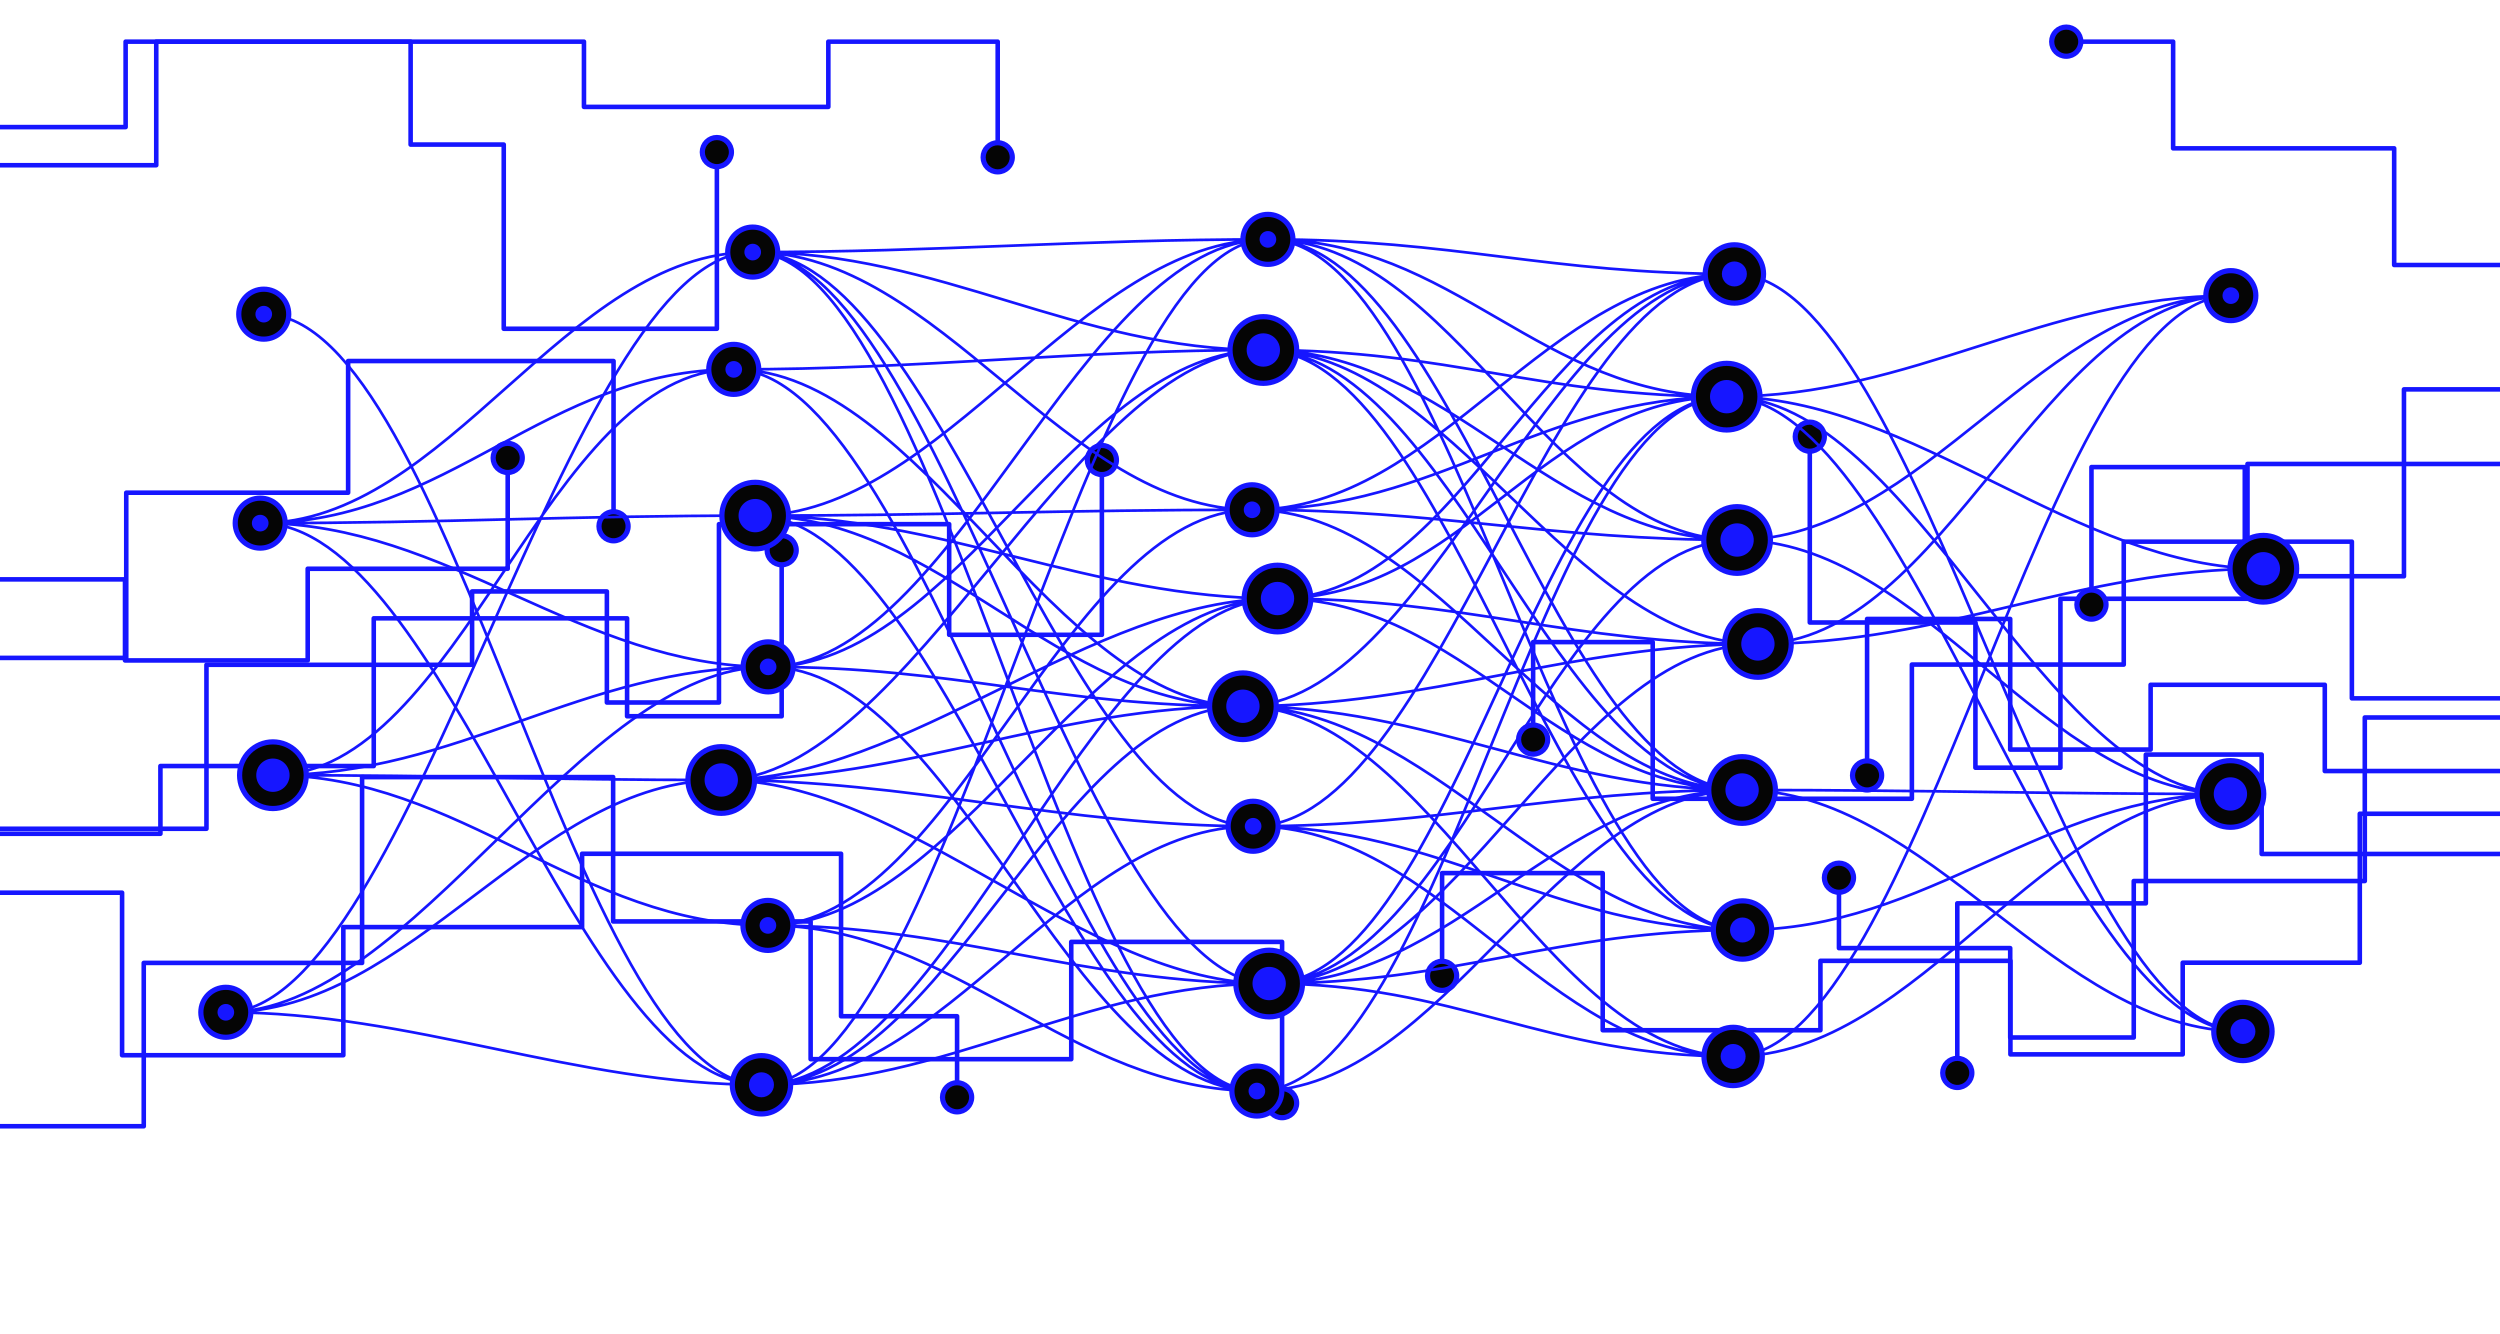
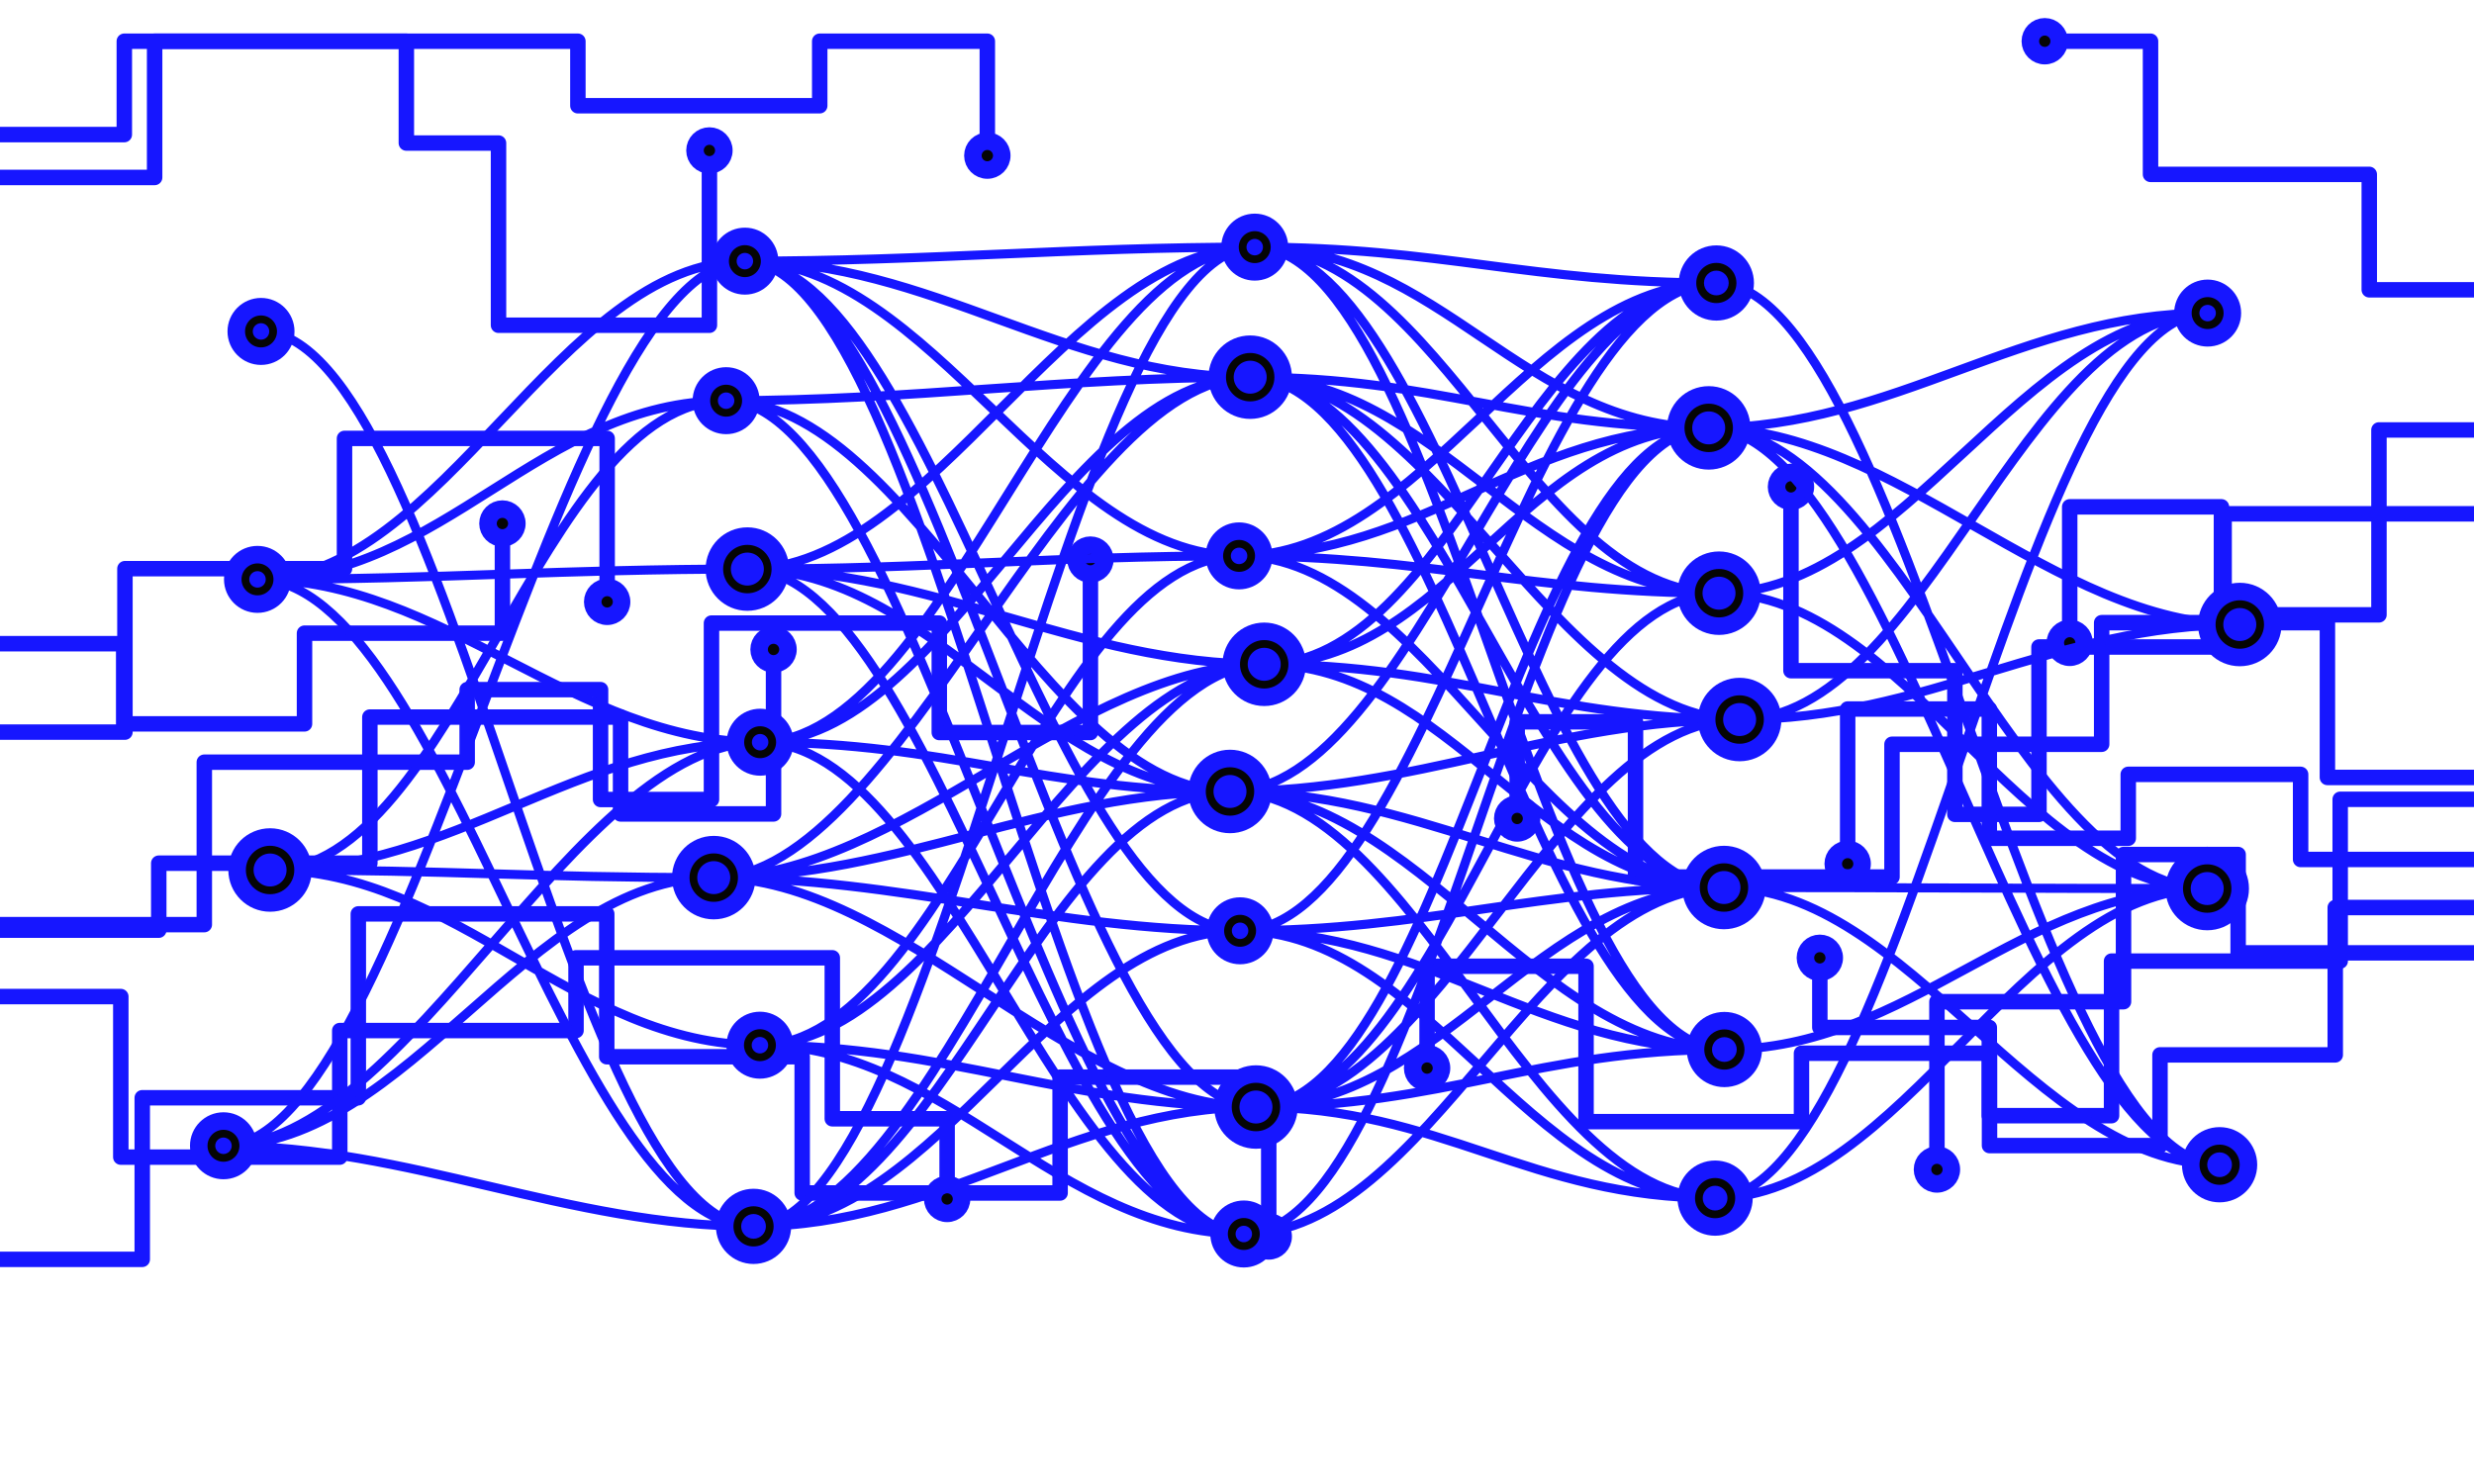
- <svg xmlns="http://www.w3.org/2000/svg" viewBox="0 0 1200 640" width="1200" height="640">
-   <path d="M1200 222.7L1078.8 222.7L1078.8 287.4L989 287.4L989 368.5L948.2 368.5L948.2 298.8L868.7 298.8L868.7 209.6" fill="none" stroke="#1616FF" stroke-width="2.2" stroke-linejoin="round" stroke-linecap="round" />
-   <circle cx="868.7" cy="209.6" r="7" fill="#050505" stroke="#1616FF" stroke-width="2.5" />
-   <path d="M1200 127.2L1149.2 127.2L1149.2 71.2L1043.1 71.2L1043.1 20L991.8 20L991.8 20" fill="none" stroke="#1616FF" stroke-width="2.2" stroke-linejoin="round" stroke-linecap="round" />
-   <circle cx="991.8" cy="20" r="7" fill="#050505" stroke="#1616FF" stroke-width="2.5" />
-   <path d="M0 61L60.3 61L60.3 20L180.2 20L180.2 20L280.3 20L280.3 51.3L397.6 51.3L397.6 20L478.9 20L478.9 75.5" fill="none" stroke="#1616FF" stroke-width="2.2" stroke-linejoin="round" stroke-linecap="round" />
-   <circle cx="478.9" cy="75.5" r="7" fill="#050505" stroke="#1616FF" stroke-width="2.5" />
-   <path d="M0 540.6L69 540.6L69 462.2L173.8 462.2L173.8 373L294.3 373L294.3 442.3L389.1 442.3L389.1 508.4L514.2 508.4L514.2 452.1L615.4 452.1L615.4 529.5" fill="none" stroke="#1616FF" stroke-width="2.2" stroke-linejoin="round" stroke-linecap="round" />
-   <circle cx="615.4" cy="529.5" r="7" fill="#050505" stroke="#1616FF" stroke-width="2.5" />
-   <path d="M1200 344.4L1135.1 344.4L1135.1 422.9L1024.2 422.9L1024.2 498L964.9 498L964.9 455.1L882.7 455.1L882.7 421.3" fill="none" stroke="#1616FF" stroke-width="2.2" stroke-linejoin="round" stroke-linecap="round" />
-   <circle cx="882.7" cy="421.3" r="7" fill="#050505" stroke="#1616FF" stroke-width="2.5" />
-   <path d="M0 315.8L60.6 315.8L60.6 236.5L167.1 236.5L167.1 173.3L294.5 173.3L294.5 252.6" fill="none" stroke="#1616FF" stroke-width="2.2" stroke-linejoin="round" stroke-linecap="round" />
-   <circle cx="294.5" cy="252.6" r="7" fill="#050505" stroke="#1616FF" stroke-width="2.5" />
-   <path d="M0 400.2L77 400.2L77 367.7L179.4 367.7L179.4 296.8L301 296.8L301 343.8L375.2 343.8L375.2 264.1" fill="none" stroke="#1616FF" stroke-width="2.2" stroke-linejoin="round" stroke-linecap="round" />
-   <circle cx="375.2" cy="264.1" r="7" fill="#050505" stroke="#1616FF" stroke-width="2.5" />
-   <path d="M1200 390.6L1132.7 390.6L1132.7 462.1L1047.7 462.1L1047.7 506.1L965 506.1L965 461.2L873.8 461.2L873.8 494.5L769.3 494.5L769.3 419.1L692.2 419.1L692.2 468.4" fill="none" stroke="#1616FF" stroke-width="2.2" stroke-linejoin="round" stroke-linecap="round" />
-   <circle cx="692.2" cy="468.4" r="7" fill="#050505" stroke="#1616FF" stroke-width="2.5" />
-   <path d="M0 278.1L60 278.1L60 317L147.7 317L147.7 273L243.7 273L243.7 219.8" fill="none" stroke="#1616FF" stroke-width="2.2" stroke-linejoin="round" stroke-linecap="round" />
-   <circle cx="243.7" cy="219.8" r="7" fill="#050505" stroke="#1616FF" stroke-width="2.5" />
-   <path d="M1200 370.1L1115.9 370.1L1115.9 328.7L1032.3 328.7L1032.3 359.8L964.9 359.8L964.9 297.1L896.2 297.1L896.2 372.2" fill="none" stroke="#1616FF" stroke-width="2.2" stroke-linejoin="round" stroke-linecap="round" />
-   <circle cx="896.2" cy="372.2" r="7" fill="#050505" stroke="#1616FF" stroke-width="2.5" />
-   <path d="M0 79.3L75 79.3L75 20L129.3 20L129.3 20L197.1 20L197.1 69.4L241.8 69.4L241.8 157.8L344.1 157.8L344.1 73" fill="none" stroke="#1616FF" stroke-width="2.2" stroke-linejoin="round" stroke-linecap="round" />
-   <circle cx="344.1" cy="73" r="7" fill="#050505" stroke="#1616FF" stroke-width="2.5" />
-   <path d="M1200 335.2L1128.9 335.2L1128.9 260L1019.4 260L1019.4 319L917.7 319L917.7 383.4L793.3 383.4L793.3 308.2L735.9 308.2L735.9 355" fill="none" stroke="#1616FF" stroke-width="2.2" stroke-linejoin="round" stroke-linecap="round" />
-   <circle cx="735.9" cy="355" r="7" fill="#050505" stroke="#1616FF" stroke-width="2.5" />
-   <path d="M1200 186.9L1153.9 186.9L1153.9 276.6L1077.5 276.6L1077.5 224.2L1003.9 224.2L1003.9 290.2" fill="none" stroke="#1616FF" stroke-width="2.2" stroke-linejoin="round" stroke-linecap="round" />
-   <circle cx="1003.9" cy="290.2" r="7" fill="#050505" stroke="#1616FF" stroke-width="2.5" />
-   <path d="M1200 409.9L1085.6 409.9L1085.6 362.2L1030 362.2L1030 433.6L939.5 433.6L939.5 515" fill="none" stroke="#1616FF" stroke-width="2.2" stroke-linejoin="round" stroke-linecap="round" />
-   <circle cx="939.5" cy="515" r="7" fill="#050505" stroke="#1616FF" stroke-width="2.5" />
-   <path d="M0 397.8L99.1 397.8L99.1 319.1L226.6 319.1L226.6 283.9L291.3 283.9L291.3 337.2L345.1 337.2L345.1 251.6L455.6 251.6L455.6 304.7L528.9 304.7L528.9 220.8" fill="none" stroke="#1616FF" stroke-width="2.2" stroke-linejoin="round" stroke-linecap="round" />
-   <circle cx="528.9" cy="220.8" r="7" fill="#050505" stroke="#1616FF" stroke-width="2.5" />
-   <path d="M0 428.5L58.6 428.5L58.6 506.5L164.8 506.5L164.8 445L279.4 445L279.4 409.8L403.7 409.8L403.7 487.8L459.4 487.8L459.4 526.7" fill="none" stroke="#1616FF" stroke-width="2.2" stroke-linejoin="round" stroke-linecap="round" />
-   <circle cx="459.4" cy="526.7" r="7" fill="#050505" stroke="#1616FF" stroke-width="2.5" />
-   <path d="M126.6 150.8C216.6 150.8 275.5 520.7 365.5 520.7M124.9 251.1C214.9 251.1 271.3 121 361.3 121M124.9 251.1C214.9 251.1 262.2 177.3 352.2 177.3M124.9 251.1C214.9 251.1 272.5 247.5 362.5 247.5M124.9 251.1C214.9 251.1 278.7 320.1 368.7 320.1M124.9 251.1C214.9 251.1 275.5 520.7 365.5 520.7M131 372.1C221 372.1 262.2 177.3 352.2 177.3M131 372.1C221 372.1 278.7 320.1 368.7 320.1M131 372.1C221 372.1 256.2 374.4 346.2 374.4M131 372.1C221 372.1 278.6 444.2 368.6 444.2M108.4 485.9C198.4 485.9 271.3 121 361.3 121M108.4 485.9C198.4 485.9 278.7 320.1 368.7 320.1M108.4 485.9C198.4 485.9 256.2 374.4 346.2 374.4M108.4 485.9C198.4 485.9 275.5 520.7 365.5 520.7M361.3 121C451.3 121 518.6 114.9 608.6 114.9M361.3 121C451.3 121 516.4 168 606.4 168M361.3 121C451.3 121 511 244.7 601 244.7M361.3 121C451.3 121 511.5 396.6 601.5 396.6M361.3 121C451.3 121 519.2 472.1 609.2 472.1M361.3 121C451.3 121 513.3 523.7 603.3 523.7M352.2 177.3C442.2 177.3 516.4 168 606.4 168M352.2 177.3C442.2 177.3 506.6 339 596.6 339M352.2 177.3C442.2 177.3 513.3 523.7 603.3 523.7M362.5 247.5C452.5 247.5 518.6 114.9 608.6 114.9M362.5 247.5C452.5 247.5 511 244.7 601 244.7M362.5 247.5C452.5 247.5 523.2 287.3 613.2 287.3M362.5 247.5C452.5 247.5 506.6 339 596.6 339M362.5 247.5C452.5 247.5 513.3 523.7 603.3 523.7M368.7 320.1C458.7 320.1 518.6 114.9 608.6 114.9M368.7 320.1C458.7 320.1 516.4 168 606.4 168M368.7 320.1C458.7 320.1 506.6 339 596.6 339M368.7 320.1C458.7 320.1 513.3 523.7 603.3 523.7M346.2 374.4C436.2 374.4 516.4 168 606.4 168M346.2 374.4C436.2 374.4 523.2 287.3 613.2 287.3M346.2 374.4C436.2 374.4 506.6 339 596.6 339M346.2 374.4C436.2 374.4 511.5 396.6 601.5 396.6M346.2 374.4C436.2 374.4 519.2 472.1 609.2 472.1M368.6 444.2C458.6 444.2 511 244.7 601 244.7M368.6 444.2C458.6 444.2 523.2 287.3 613.2 287.3M368.6 444.2C458.6 444.2 519.2 472.1 609.2 472.1M368.6 444.2C458.6 444.2 513.3 523.7 603.3 523.7M365.5 520.7C455.5 520.7 518.6 114.9 608.6 114.9M365.5 520.7C455.5 520.7 523.2 287.3 613.2 287.3M365.5 520.7C455.5 520.7 506.6 339 596.6 339M365.5 520.7C455.5 520.7 511.5 396.6 601.5 396.6M365.5 520.7C455.5 520.7 519.2 472.1 609.2 472.1M608.6 114.9C698.6 114.9 742.5 131.5 832.5 131.5M608.6 114.9C698.6 114.9 738.8 190.4 828.8 190.4M608.6 114.9C698.6 114.9 743.8 259.2 833.8 259.2M608.6 114.9C698.6 114.9 746.2 379.2 836.2 379.2M608.6 114.9C698.6 114.9 746.4 446.4 836.4 446.4M606.4 168C696.4 168 738.8 190.4 828.8 190.4M606.4 168C696.4 168 743.8 259.2 833.8 259.2M606.4 168C696.4 168 753.8 309.1 843.8 309.1M606.4 168C696.4 168 746.2 379.2 836.2 379.2M606.4 168C696.4 168 746.4 446.4 836.4 446.4M601 244.7C691 244.7 742.5 131.5 832.5 131.5M601 244.7C691 244.7 738.8 190.4 828.8 190.4M601 244.7C691 244.7 743.8 259.2 833.8 259.2M601 244.7C691 244.7 746.2 379.2 836.2 379.2M613.2 287.3C703.2 287.3 742.5 131.5 832.5 131.5M613.2 287.3C703.2 287.3 738.8 190.4 828.8 190.4M613.2 287.3C703.2 287.3 753.8 309.1 843.8 309.1M613.2 287.3C703.2 287.3 746.2 379.2 836.2 379.2M596.6 339C686.6 339 742.5 131.5 832.5 131.5M596.6 339C686.6 339 753.8 309.1 843.8 309.1M596.6 339C686.6 339 746.2 379.2 836.2 379.2M596.6 339C686.6 339 746.4 446.4 836.4 446.4M596.6 339C686.6 339 741.9 507.1 831.9 507.1M601.5 396.6C691.5 396.6 742.5 131.5 832.5 131.5M601.5 396.6C691.5 396.6 746.2 379.2 836.2 379.2M601.5 396.6C691.5 396.6 746.4 446.4 836.4 446.4M601.5 396.6C691.5 396.6 741.9 507.1 831.9 507.1M609.2 472.1C699.2 472.1 738.8 190.4 828.8 190.4M609.2 472.1C699.2 472.1 743.8 259.2 833.8 259.2M609.2 472.1C699.2 472.1 753.8 309.1 843.8 309.1M609.2 472.1C699.2 472.1 746.2 379.2 836.2 379.2M609.2 472.1C699.2 472.1 746.4 446.4 836.4 446.4M609.2 472.1C699.2 472.1 741.9 507.1 831.9 507.1M603.3 523.7C693.3 523.7 738.8 190.4 828.8 190.4M603.3 523.7C693.3 523.7 746.2 379.2 836.2 379.2M832.5 131.5C922.5 131.5 986.6 495.1 1076.6 495.1M828.8 190.4C918.8 190.4 980.8 141.9 1070.8 141.9M828.8 190.4C918.8 190.4 996.4 273 1086.4 273M828.8 190.4C918.8 190.4 980.6 381.1 1070.6 381.1M828.8 190.4C918.8 190.4 986.6 495.1 1076.6 495.1M833.8 259.2C923.8 259.2 980.8 141.9 1070.8 141.9M833.8 259.2C923.8 259.2 980.6 381.1 1070.6 381.1M843.8 309.1C933.8 309.1 980.8 141.9 1070.8 141.9M843.8 309.1C933.8 309.1 996.4 273 1086.4 273M836.2 379.2C926.2 379.2 980.6 381.1 1070.6 381.1M836.2 379.2C926.2 379.2 986.6 495.1 1076.6 495.1M836.4 446.4C926.4 446.4 980.6 381.1 1070.6 381.1M831.9 507.1C921.9 507.1 980.8 141.9 1070.8 141.9M831.9 507.1C921.9 507.1 980.6 381.1 1070.6 381.1" fill="none" stroke="#1616FF" stroke-width="1.3" stroke-linejoin="round" stroke-linecap="round" />
-   <circle cx="126.6" cy="150.8" r="12" fill="#050505" stroke="#1616FF" stroke-width="2.5" />
-   <circle cx="126.6" cy="150.8" r="4" fill="#1616FF" />
-   <circle cx="124.9" cy="251.1" r="12" fill="#050505" stroke="#1616FF" stroke-width="2.5" />
-   <circle cx="124.9" cy="251.1" r="4" fill="#1616FF" />
-   <circle cx="131" cy="372.1" r="16" fill="#050505" stroke="#1616FF" stroke-width="2.5" />
-   <circle cx="131" cy="372.1" r="8" fill="#1616FF" />
-   <circle cx="108.4" cy="485.9" r="12" fill="#050505" stroke="#1616FF" stroke-width="2.5" />
-   <circle cx="108.4" cy="485.9" r="4" fill="#1616FF" />
-   <circle cx="361.3" cy="121" r="12" fill="#050505" stroke="#1616FF" stroke-width="2.5" />
-   <circle cx="361.3" cy="121" r="4" fill="#1616FF" />
-   <circle cx="352.2" cy="177.3" r="12" fill="#050505" stroke="#1616FF" stroke-width="2.5" />
-   <circle cx="352.2" cy="177.3" r="4" fill="#1616FF" />
-   <circle cx="362.5" cy="247.5" r="16" fill="#050505" stroke="#1616FF" stroke-width="2.5" />
-   <circle cx="362.5" cy="247.5" r="8" fill="#1616FF" />
-   <circle cx="368.7" cy="320.1" r="12" fill="#050505" stroke="#1616FF" stroke-width="2.5" />
-   <circle cx="368.7" cy="320.1" r="4" fill="#1616FF" />
-   <circle cx="346.2" cy="374.4" r="16" fill="#050505" stroke="#1616FF" stroke-width="2.5" />
-   <circle cx="346.2" cy="374.4" r="8" fill="#1616FF" />
-   <circle cx="368.6" cy="444.2" r="12" fill="#050505" stroke="#1616FF" stroke-width="2.5" />
-   <circle cx="368.6" cy="444.2" r="4" fill="#1616FF" />
-   <circle cx="365.5" cy="520.7" r="14" fill="#050505" stroke="#1616FF" stroke-width="2.5" />
-   <circle cx="365.5" cy="520.7" r="6" fill="#1616FF" />
-   <circle cx="608.6" cy="114.9" r="12" fill="#050505" stroke="#1616FF" stroke-width="2.5" />
-   <circle cx="608.6" cy="114.9" r="4" fill="#1616FF" />
-   <circle cx="606.4" cy="168" r="16" fill="#050505" stroke="#1616FF" stroke-width="2.5" />
-   <circle cx="606.4" cy="168" r="8" fill="#1616FF" />
-   <circle cx="601" cy="244.7" r="12" fill="#050505" stroke="#1616FF" stroke-width="2.5" />
-   <circle cx="601" cy="244.7" r="4" fill="#1616FF" />
-   <circle cx="613.2" cy="287.3" r="16" fill="#050505" stroke="#1616FF" stroke-width="2.5" />
-   <circle cx="613.2" cy="287.3" r="8" fill="#1616FF" />
-   <circle cx="596.6" cy="339" r="16" fill="#050505" stroke="#1616FF" stroke-width="2.5" />
-   <circle cx="596.6" cy="339" r="8" fill="#1616FF" />
-   <circle cx="601.5" cy="396.6" r="12" fill="#050505" stroke="#1616FF" stroke-width="2.5" />
-   <circle cx="601.5" cy="396.6" r="4" fill="#1616FF" />
-   <circle cx="609.2" cy="472.1" r="16" fill="#050505" stroke="#1616FF" stroke-width="2.5" />
-   <circle cx="609.2" cy="472.1" r="8" fill="#1616FF" />
-   <circle cx="603.3" cy="523.7" r="12" fill="#050505" stroke="#1616FF" stroke-width="2.5" />
-   <circle cx="603.3" cy="523.7" r="4" fill="#1616FF" />
-   <circle cx="832.5" cy="131.5" r="14" fill="#050505" stroke="#1616FF" stroke-width="2.5" />
-   <circle cx="832.5" cy="131.5" r="6" fill="#1616FF" />
-   <circle cx="828.8" cy="190.4" r="16" fill="#050505" stroke="#1616FF" stroke-width="2.5" />
-   <circle cx="828.8" cy="190.4" r="8" fill="#1616FF" />
-   <circle cx="833.8" cy="259.2" r="16" fill="#050505" stroke="#1616FF" stroke-width="2.5" />
-   <circle cx="833.8" cy="259.2" r="8" fill="#1616FF" />
-   <circle cx="843.8" cy="309.1" r="16" fill="#050505" stroke="#1616FF" stroke-width="2.5" />
-   <circle cx="843.8" cy="309.1" r="8" fill="#1616FF" />
-   <circle cx="836.2" cy="379.2" r="16" fill="#050505" stroke="#1616FF" stroke-width="2.5" />
-   <circle cx="836.2" cy="379.2" r="8" fill="#1616FF" />
-   <circle cx="836.4" cy="446.4" r="14" fill="#050505" stroke="#1616FF" stroke-width="2.5" />
-   <circle cx="836.4" cy="446.4" r="6" fill="#1616FF" />
-   <circle cx="831.9" cy="507.1" r="14" fill="#050505" stroke="#1616FF" stroke-width="2.5" />
-   <circle cx="831.9" cy="507.1" r="6" fill="#1616FF" />
-   <circle cx="1070.8" cy="141.9" r="12" fill="#050505" stroke="#1616FF" stroke-width="2.5" />
-   <circle cx="1070.8" cy="141.9" r="4" fill="#1616FF" />
-   <circle cx="1086.4" cy="273" r="16" fill="#050505" stroke="#1616FF" stroke-width="2.5" />
-   <circle cx="1086.4" cy="273" r="8" fill="#1616FF" />
-   <circle cx="1070.6" cy="381.1" r="16" fill="#050505" stroke="#1616FF" stroke-width="2.5" />
-   <circle cx="1070.6" cy="381.1" r="8" fill="#1616FF" />
-   <circle cx="1076.6" cy="495.1" r="14" fill="#050505" stroke="#1616FF" stroke-width="2.5" />
-   <circle cx="1076.6" cy="495.1" r="6" fill="#1616FF" />
+ <svg xmlns="http://www.w3.org/2000/svg" viewBox="0 0 1200 720" width="1200" height="720">
+   <path d="M1200 249.3L1078.8 249.3L1078.8 313.9L989 313.9L989 395.1L948.2 395.1L948.2 325.4L868.7 325.4L868.7 236.2" fill="none" stroke="#1616FF" stroke-width="7.5" stroke-linejoin="round" stroke-linecap="round" />
+   <circle cx="868.7" cy="236.2" r="7" fill="#050505" stroke="#1616FF" stroke-width="8.5" />
+   <path d="M1200 140.6L1149.2 140.6L1149.2 84.6L1043.1 84.6L1043.1 20L991.8 20L991.8 20" fill="none" stroke="#1616FF" stroke-width="7.5" stroke-linejoin="round" stroke-linecap="round" />
+   <circle cx="991.8" cy="20" r="7" fill="#050505" stroke="#1616FF" stroke-width="8.5" />
+   <path d="M0 65.3L60.3 65.3L60.3 20L180.2 20L180.2 20L280.3 20L280.3 51.3L397.6 51.3L397.6 20L478.9 20L478.9 75.5" fill="none" stroke="#1616FF" stroke-width="7.5" stroke-linejoin="round" stroke-linecap="round" />
+   <circle cx="478.9" cy="75.5" r="7" fill="#050505" stroke="#1616FF" stroke-width="8.5" />
+   <path d="M0 611L69 611L69 532.6L173.8 532.6L173.8 443.4L294.3 443.4L294.3 512.7L389.1 512.7L389.1 578.8L514.2 578.8L514.2 522.6L615.4 522.6L615.4 599.9" fill="none" stroke="#1616FF" stroke-width="7.5" stroke-linejoin="round" stroke-linecap="round" />
+   <circle cx="615.4" cy="599.9" r="7" fill="#050505" stroke="#1616FF" stroke-width="8.5" />
+   <path d="M1200 387.8L1135.1 387.8L1135.1 466.3L1024.2 466.3L1024.2 541.3L964.9 541.3L964.9 498.5L882.7 498.5L882.7 464.7" fill="none" stroke="#1616FF" stroke-width="7.5" stroke-linejoin="round" stroke-linecap="round" />
+   <circle cx="882.7" cy="464.7" r="7" fill="#050505" stroke="#1616FF" stroke-width="8.5" />
+   <path d="M0 355.2L60.6 355.2L60.6 275.9L167.1 275.9L167.1 212.7L294.5 212.7L294.5 292" fill="none" stroke="#1616FF" stroke-width="7.5" stroke-linejoin="round" stroke-linecap="round" />
+   <circle cx="294.5" cy="292" r="7" fill="#050505" stroke="#1616FF" stroke-width="8.5" />
+   <path d="M0 451.3L77 451.3L77 418.8L179.4 418.8L179.4 347.9L301 347.9L301 394.9L375.2 394.9L375.2 315.1" fill="none" stroke="#1616FF" stroke-width="7.5" stroke-linejoin="round" stroke-linecap="round" />
+   <circle cx="375.2" cy="315.1" r="7" fill="#050505" stroke="#1616FF" stroke-width="8.5" />
+   <path d="M1200 440.3L1132.7 440.3L1132.7 511.8L1047.7 511.8L1047.7 555.8L965 555.8L965 511L873.8 511L873.8 544.2L769.3 544.2L769.3 468.8L692.2 468.8L692.2 518.2" fill="none" stroke="#1616FF" stroke-width="7.5" stroke-linejoin="round" stroke-linecap="round" />
+   <circle cx="692.2" cy="518.2" r="7" fill="#050505" stroke="#1616FF" stroke-width="8.5" />
+   <path d="M0 312.3L60 312.3L60 351.2L147.7 351.2L147.7 307.2L243.7 307.2L243.7 254" fill="none" stroke="#1616FF" stroke-width="7.5" stroke-linejoin="round" stroke-linecap="round" />
+   <circle cx="243.7" cy="254" r="7" fill="#050505" stroke="#1616FF" stroke-width="8.5" />
+   <path d="M1200 417L1115.9 417L1115.9 375.7L1032.3 375.7L1032.3 406.7L964.9 406.7L964.9 344L896.2 344L896.2 419.1" fill="none" stroke="#1616FF" stroke-width="7.5" stroke-linejoin="round" stroke-linecap="round" />
+   <circle cx="896.2" cy="419.1" r="7" fill="#050505" stroke="#1616FF" stroke-width="8.5" />
+   <path d="M0 86.1L75 86.1L75 20L129.3 20L129.3 20L197.1 20L197.1 69.4L241.8 69.4L241.8 157.8L344.1 157.8L344.1 73" fill="none" stroke="#1616FF" stroke-width="7.5" stroke-linejoin="round" stroke-linecap="round" />
+   <circle cx="344.1" cy="73" r="7" fill="#050505" stroke="#1616FF" stroke-width="8.5" />
+   <path d="M1200 377.2L1128.9 377.2L1128.9 302.1L1019.4 302.1L1019.4 361.1L917.7 361.1L917.7 425.5L793.3 425.5L793.3 350.2L735.9 350.2L735.9 397.1" fill="none" stroke="#1616FF" stroke-width="7.5" stroke-linejoin="round" stroke-linecap="round" />
+   <circle cx="735.9" cy="397.1" r="7" fill="#050505" stroke="#1616FF" stroke-width="8.5" />
+   <path d="M1200 208.6L1153.9 208.6L1153.9 298.3L1077.5 298.3L1077.5 245.9L1003.9 245.9L1003.9 311.9" fill="none" stroke="#1616FF" stroke-width="7.5" stroke-linejoin="round" stroke-linecap="round" />
+   <circle cx="1003.9" cy="311.9" r="7" fill="#050505" stroke="#1616FF" stroke-width="8.5" />
+   <path d="M1200 462.3L1085.6 462.3L1085.6 414.6L1030 414.6L1030 486L939.5 486L939.5 567.4" fill="none" stroke="#1616FF" stroke-width="7.5" stroke-linejoin="round" stroke-linecap="round" />
+   <circle cx="939.5" cy="567.4" r="7" fill="#050505" stroke="#1616FF" stroke-width="8.5" />
+   <path d="M0 448.6L99.1 448.6L99.1 369.8L226.6 369.8L226.6 334.6L291.3 334.6L291.3 387.9L345.1 387.9L345.1 302.3L455.6 302.3L455.6 355.4L528.9 355.4L528.9 271.5" fill="none" stroke="#1616FF" stroke-width="7.5" stroke-linejoin="round" stroke-linecap="round" />
+   <circle cx="528.9" cy="271.5" r="7" fill="#050505" stroke="#1616FF" stroke-width="8.5" />
+   <path d="M0 483.5L58.6 483.5L58.6 561.4L164.8 561.4L164.8 500L279.4 500L279.4 464.7L403.7 464.7L403.7 542.8L459.4 542.8L459.4 581.7" fill="none" stroke="#1616FF" stroke-width="7.5" stroke-linejoin="round" stroke-linecap="round" />
+   <circle cx="459.4" cy="581.7" r="7" fill="#050505" stroke="#1616FF" stroke-width="8.5" />
+   <path d="M126.6 160.8C216.6 160.8 275.5 595 365.5 595M124.9 281.1C214.9 281.1 271.3 126.7 361.3 126.7M124.9 281.1C214.9 281.1 262.2 194.4 352.2 194.4M124.9 281.1C214.9 281.1 272.5 276.1 362.5 276.1M124.9 281.1C214.9 281.1 278.7 360.1 368.7 360.1M124.9 281.1C214.9 281.1 275.5 595 365.5 595M131 422.1C221 422.1 262.2 194.4 352.2 194.4M131 422.1C221 422.1 278.7 360.1 368.7 360.1M131 422.1C221 422.1 256.2 425.8 346.2 425.8M131 422.1C221 422.1 278.6 507.1 368.6 507.1M108.4 555.9C198.4 555.9 271.3 126.7 361.3 126.7M108.4 555.9C198.4 555.9 278.7 360.1 368.7 360.1M108.4 555.9C198.4 555.9 256.2 425.8 346.2 425.8M108.4 555.9C198.4 555.9 275.5 595 365.5 595M361.3 126.7C451.3 126.7 518.6 119.9 608.6 119.9M361.3 126.7C451.3 126.7 516.4 183 606.4 183M361.3 126.7C451.3 126.7 511 269.7 601 269.7M361.3 126.7C451.3 126.7 511.5 451.6 601.5 451.6M361.3 126.7C451.3 126.7 519.2 537.1 609.2 537.1M361.3 126.7C451.3 126.7 513.3 598.7 603.3 598.7M352.2 194.4C442.2 194.4 516.4 183 606.4 183M352.2 194.4C442.2 194.4 506.6 384 596.6 384M352.2 194.4C442.2 194.4 513.3 598.7 603.3 598.7M362.5 276.1C452.5 276.1 518.6 119.9 608.6 119.9M362.5 276.1C452.5 276.1 511 269.7 601 269.7M362.5 276.1C452.5 276.1 523.2 322.3 613.2 322.3M362.5 276.1C452.5 276.1 506.6 384 596.6 384M362.5 276.1C452.5 276.1 513.3 598.7 603.3 598.7M368.7 360.1C458.7 360.1 518.6 119.9 608.6 119.9M368.7 360.1C458.7 360.1 516.4 183 606.4 183M368.7 360.1C458.7 360.1 506.6 384 596.6 384M368.7 360.1C458.7 360.1 513.3 598.7 603.3 598.7M346.2 425.8C436.2 425.8 516.4 183 606.4 183M346.2 425.8C436.2 425.8 523.2 322.3 613.2 322.3M346.2 425.8C436.2 425.8 506.6 384 596.6 384M346.2 425.8C436.2 425.8 511.5 451.6 601.5 451.6M346.2 425.8C436.2 425.8 519.2 537.1 609.2 537.1M368.6 507.1C458.6 507.1 511 269.7 601 269.7M368.6 507.1C458.6 507.1 523.2 322.3 613.2 322.3M368.6 507.1C458.6 507.1 519.2 537.1 609.2 537.1M368.6 507.1C458.6 507.1 513.3 598.7 603.3 598.7M365.5 595C455.5 595 518.6 119.9 608.6 119.9M365.5 595C455.5 595 523.2 322.3 613.2 322.3M365.5 595C455.5 595 506.6 384 596.6 384M365.5 595C455.5 595 511.5 451.6 601.5 451.6M365.5 595C455.5 595 519.2 537.1 609.2 537.1M608.6 119.9C698.6 119.9 742.5 137.3 832.5 137.3M608.6 119.9C698.6 119.9 738.8 207.6 828.8 207.6M608.6 119.9C698.6 119.9 743.8 287.8 833.8 287.8M608.6 119.9C698.6 119.9 746.2 430.6 836.2 430.6M608.6 119.9C698.6 119.9 746.4 509.2 836.4 509.2M606.4 183C696.4 183 738.8 207.6 828.8 207.6M606.4 183C696.4 183 743.8 287.8 833.8 287.8M606.4 183C696.4 183 753.8 349.1 843.8 349.1M606.4 183C696.4 183 746.2 430.6 836.2 430.6M606.4 183C696.4 183 746.4 509.2 836.4 509.2M601 269.7C691 269.7 742.5 137.3 832.5 137.3M601 269.7C691 269.7 738.8 207.6 828.8 207.6M601 269.7C691 269.7 743.8 287.8 833.8 287.8M601 269.7C691 269.7 746.2 430.6 836.2 430.6M613.2 322.3C703.2 322.3 742.5 137.3 832.5 137.3M613.2 322.3C703.2 322.3 738.8 207.6 828.8 207.6M613.2 322.3C703.2 322.3 753.8 349.1 843.8 349.1M613.2 322.3C703.2 322.3 746.2 430.6 836.2 430.6M596.6 384C686.6 384 742.5 137.3 832.5 137.3M596.6 384C686.6 384 753.8 349.1 843.8 349.1M596.6 384C686.6 384 746.2 430.6 836.2 430.6M596.6 384C686.6 384 746.4 509.2 836.4 509.2M596.6 384C686.6 384 741.9 581.3 831.9 581.3M601.5 451.6C691.5 451.6 742.5 137.3 832.5 137.3M601.5 451.6C691.5 451.6 746.2 430.6 836.2 430.6M601.5 451.6C691.5 451.6 746.4 509.2 836.4 509.2M601.5 451.6C691.5 451.6 741.9 581.3 831.9 581.3M609.2 537.1C699.2 537.1 738.8 207.6 828.8 207.6M609.2 537.1C699.2 537.1 743.8 287.8 833.8 287.8M609.2 537.1C699.2 537.1 753.8 349.1 843.8 349.1M609.2 537.1C699.2 537.1 746.2 430.6 836.2 430.6M609.2 537.1C699.2 537.1 746.4 509.2 836.4 509.2M609.2 537.1C699.2 537.1 741.9 581.3 831.9 581.3M603.3 598.7C693.3 598.7 738.8 207.6 828.8 207.6M603.3 598.7C693.3 598.7 746.2 430.6 836.2 430.6M832.5 137.3C922.5 137.3 986.6 565.1 1076.6 565.1M828.8 207.6C918.8 207.6 980.8 151.9 1070.8 151.9M828.8 207.6C918.8 207.6 996.4 303 1086.4 303M828.8 207.6C918.8 207.6 980.6 431.1 1070.6 431.1M828.8 207.6C918.8 207.6 986.6 565.1 1076.6 565.1M833.8 287.8C923.8 287.8 980.8 151.9 1070.8 151.9M833.8 287.8C923.8 287.8 980.6 431.1 1070.6 431.1M843.8 349.1C933.8 349.1 980.8 151.9 1070.8 151.9M843.8 349.1C933.8 349.1 996.4 303 1086.4 303M836.2 430.6C926.2 430.6 980.6 431.1 1070.6 431.1M836.2 430.6C926.2 430.6 986.6 565.1 1076.6 565.1M836.4 509.2C926.4 509.2 980.6 431.1 1070.6 431.1M831.9 581.3C921.9 581.3 980.8 151.9 1070.8 151.9M831.9 581.3C921.9 581.3 980.6 431.1 1070.6 431.1" fill="none" stroke="#1616FF" stroke-width="4.4" stroke-linejoin="round" stroke-linecap="round" />
+   <circle cx="126.6" cy="160.8" r="12" fill="#050505" stroke="#1616FF" stroke-width="8.5" />
+   <circle cx="126.6" cy="160.8" r="4" fill="#1616FF" />
+   <circle cx="124.9" cy="281.1" r="12" fill="#050505" stroke="#1616FF" stroke-width="8.5" />
+   <circle cx="124.9" cy="281.1" r="4" fill="#1616FF" />
+   <circle cx="131" cy="422.1" r="16" fill="#050505" stroke="#1616FF" stroke-width="8.5" />
+   <circle cx="131" cy="422.1" r="8" fill="#1616FF" />
+   <circle cx="108.4" cy="555.9" r="12" fill="#050505" stroke="#1616FF" stroke-width="8.5" />
+   <circle cx="108.4" cy="555.9" r="4" fill="#1616FF" />
+   <circle cx="361.3" cy="126.7" r="12" fill="#050505" stroke="#1616FF" stroke-width="8.5" />
+   <circle cx="361.3" cy="126.7" r="4" fill="#1616FF" />
+   <circle cx="352.2" cy="194.4" r="12" fill="#050505" stroke="#1616FF" stroke-width="8.5" />
+   <circle cx="352.2" cy="194.4" r="4" fill="#1616FF" />
+   <circle cx="362.5" cy="276.1" r="16" fill="#050505" stroke="#1616FF" stroke-width="8.5" />
+   <circle cx="362.5" cy="276.1" r="8" fill="#1616FF" />
+   <circle cx="368.7" cy="360.1" r="12" fill="#050505" stroke="#1616FF" stroke-width="8.5" />
+   <circle cx="368.7" cy="360.1" r="4" fill="#1616FF" />
+   <circle cx="346.2" cy="425.8" r="16" fill="#050505" stroke="#1616FF" stroke-width="8.5" />
+   <circle cx="346.2" cy="425.8" r="8" fill="#1616FF" />
+   <circle cx="368.6" cy="507.1" r="12" fill="#050505" stroke="#1616FF" stroke-width="8.5" />
+   <circle cx="368.6" cy="507.1" r="4" fill="#1616FF" />
+   <circle cx="365.5" cy="595" r="14" fill="#050505" stroke="#1616FF" stroke-width="8.5" />
+   <circle cx="365.5" cy="595" r="6" fill="#1616FF" />
+   <circle cx="608.6" cy="119.9" r="12" fill="#050505" stroke="#1616FF" stroke-width="8.5" />
+   <circle cx="608.6" cy="119.9" r="4" fill="#1616FF" />
+   <circle cx="606.4" cy="183" r="16" fill="#050505" stroke="#1616FF" stroke-width="8.5" />
+   <circle cx="606.4" cy="183" r="8" fill="#1616FF" />
+   <circle cx="601" cy="269.7" r="12" fill="#050505" stroke="#1616FF" stroke-width="8.5" />
+   <circle cx="601" cy="269.7" r="4" fill="#1616FF" />
+   <circle cx="613.2" cy="322.3" r="16" fill="#050505" stroke="#1616FF" stroke-width="8.5" />
+   <circle cx="613.2" cy="322.3" r="8" fill="#1616FF" />
+   <circle cx="596.6" cy="384" r="16" fill="#050505" stroke="#1616FF" stroke-width="8.5" />
+   <circle cx="596.6" cy="384" r="8" fill="#1616FF" />
+   <circle cx="601.5" cy="451.6" r="12" fill="#050505" stroke="#1616FF" stroke-width="8.5" />
+   <circle cx="601.5" cy="451.6" r="4" fill="#1616FF" />
+   <circle cx="609.2" cy="537.1" r="16" fill="#050505" stroke="#1616FF" stroke-width="8.5" />
+   <circle cx="609.2" cy="537.1" r="8" fill="#1616FF" />
+   <circle cx="603.3" cy="598.7" r="12" fill="#050505" stroke="#1616FF" stroke-width="8.5" />
+   <circle cx="603.3" cy="598.7" r="4" fill="#1616FF" />
+   <circle cx="832.5" cy="137.3" r="14" fill="#050505" stroke="#1616FF" stroke-width="8.5" />
+   <circle cx="832.5" cy="137.3" r="6" fill="#1616FF" />
+   <circle cx="828.8" cy="207.6" r="16" fill="#050505" stroke="#1616FF" stroke-width="8.5" />
+   <circle cx="828.8" cy="207.6" r="8" fill="#1616FF" />
+   <circle cx="833.8" cy="287.8" r="16" fill="#050505" stroke="#1616FF" stroke-width="8.5" />
+   <circle cx="833.8" cy="287.8" r="8" fill="#1616FF" />
+   <circle cx="843.8" cy="349.1" r="16" fill="#050505" stroke="#1616FF" stroke-width="8.5" />
+   <circle cx="843.8" cy="349.1" r="8" fill="#1616FF" />
+   <circle cx="836.2" cy="430.6" r="16" fill="#050505" stroke="#1616FF" stroke-width="8.5" />
+   <circle cx="836.2" cy="430.6" r="8" fill="#1616FF" />
+   <circle cx="836.4" cy="509.2" r="14" fill="#050505" stroke="#1616FF" stroke-width="8.5" />
+   <circle cx="836.4" cy="509.2" r="6" fill="#1616FF" />
+   <circle cx="831.9" cy="581.3" r="14" fill="#050505" stroke="#1616FF" stroke-width="8.5" />
+   <circle cx="831.9" cy="581.3" r="6" fill="#1616FF" />
+   <circle cx="1070.8" cy="151.9" r="12" fill="#050505" stroke="#1616FF" stroke-width="8.5" />
+   <circle cx="1070.8" cy="151.9" r="4" fill="#1616FF" />
+   <circle cx="1086.4" cy="303" r="16" fill="#050505" stroke="#1616FF" stroke-width="8.5" />
+   <circle cx="1086.4" cy="303" r="8" fill="#1616FF" />
+   <circle cx="1070.6" cy="431.1" r="16" fill="#050505" stroke="#1616FF" stroke-width="8.5" />
+   <circle cx="1070.6" cy="431.1" r="8" fill="#1616FF" />
+   <circle cx="1076.6" cy="565.1" r="14" fill="#050505" stroke="#1616FF" stroke-width="8.5" />
+   <circle cx="1076.6" cy="565.1" r="6" fill="#1616FF" />
</svg>
